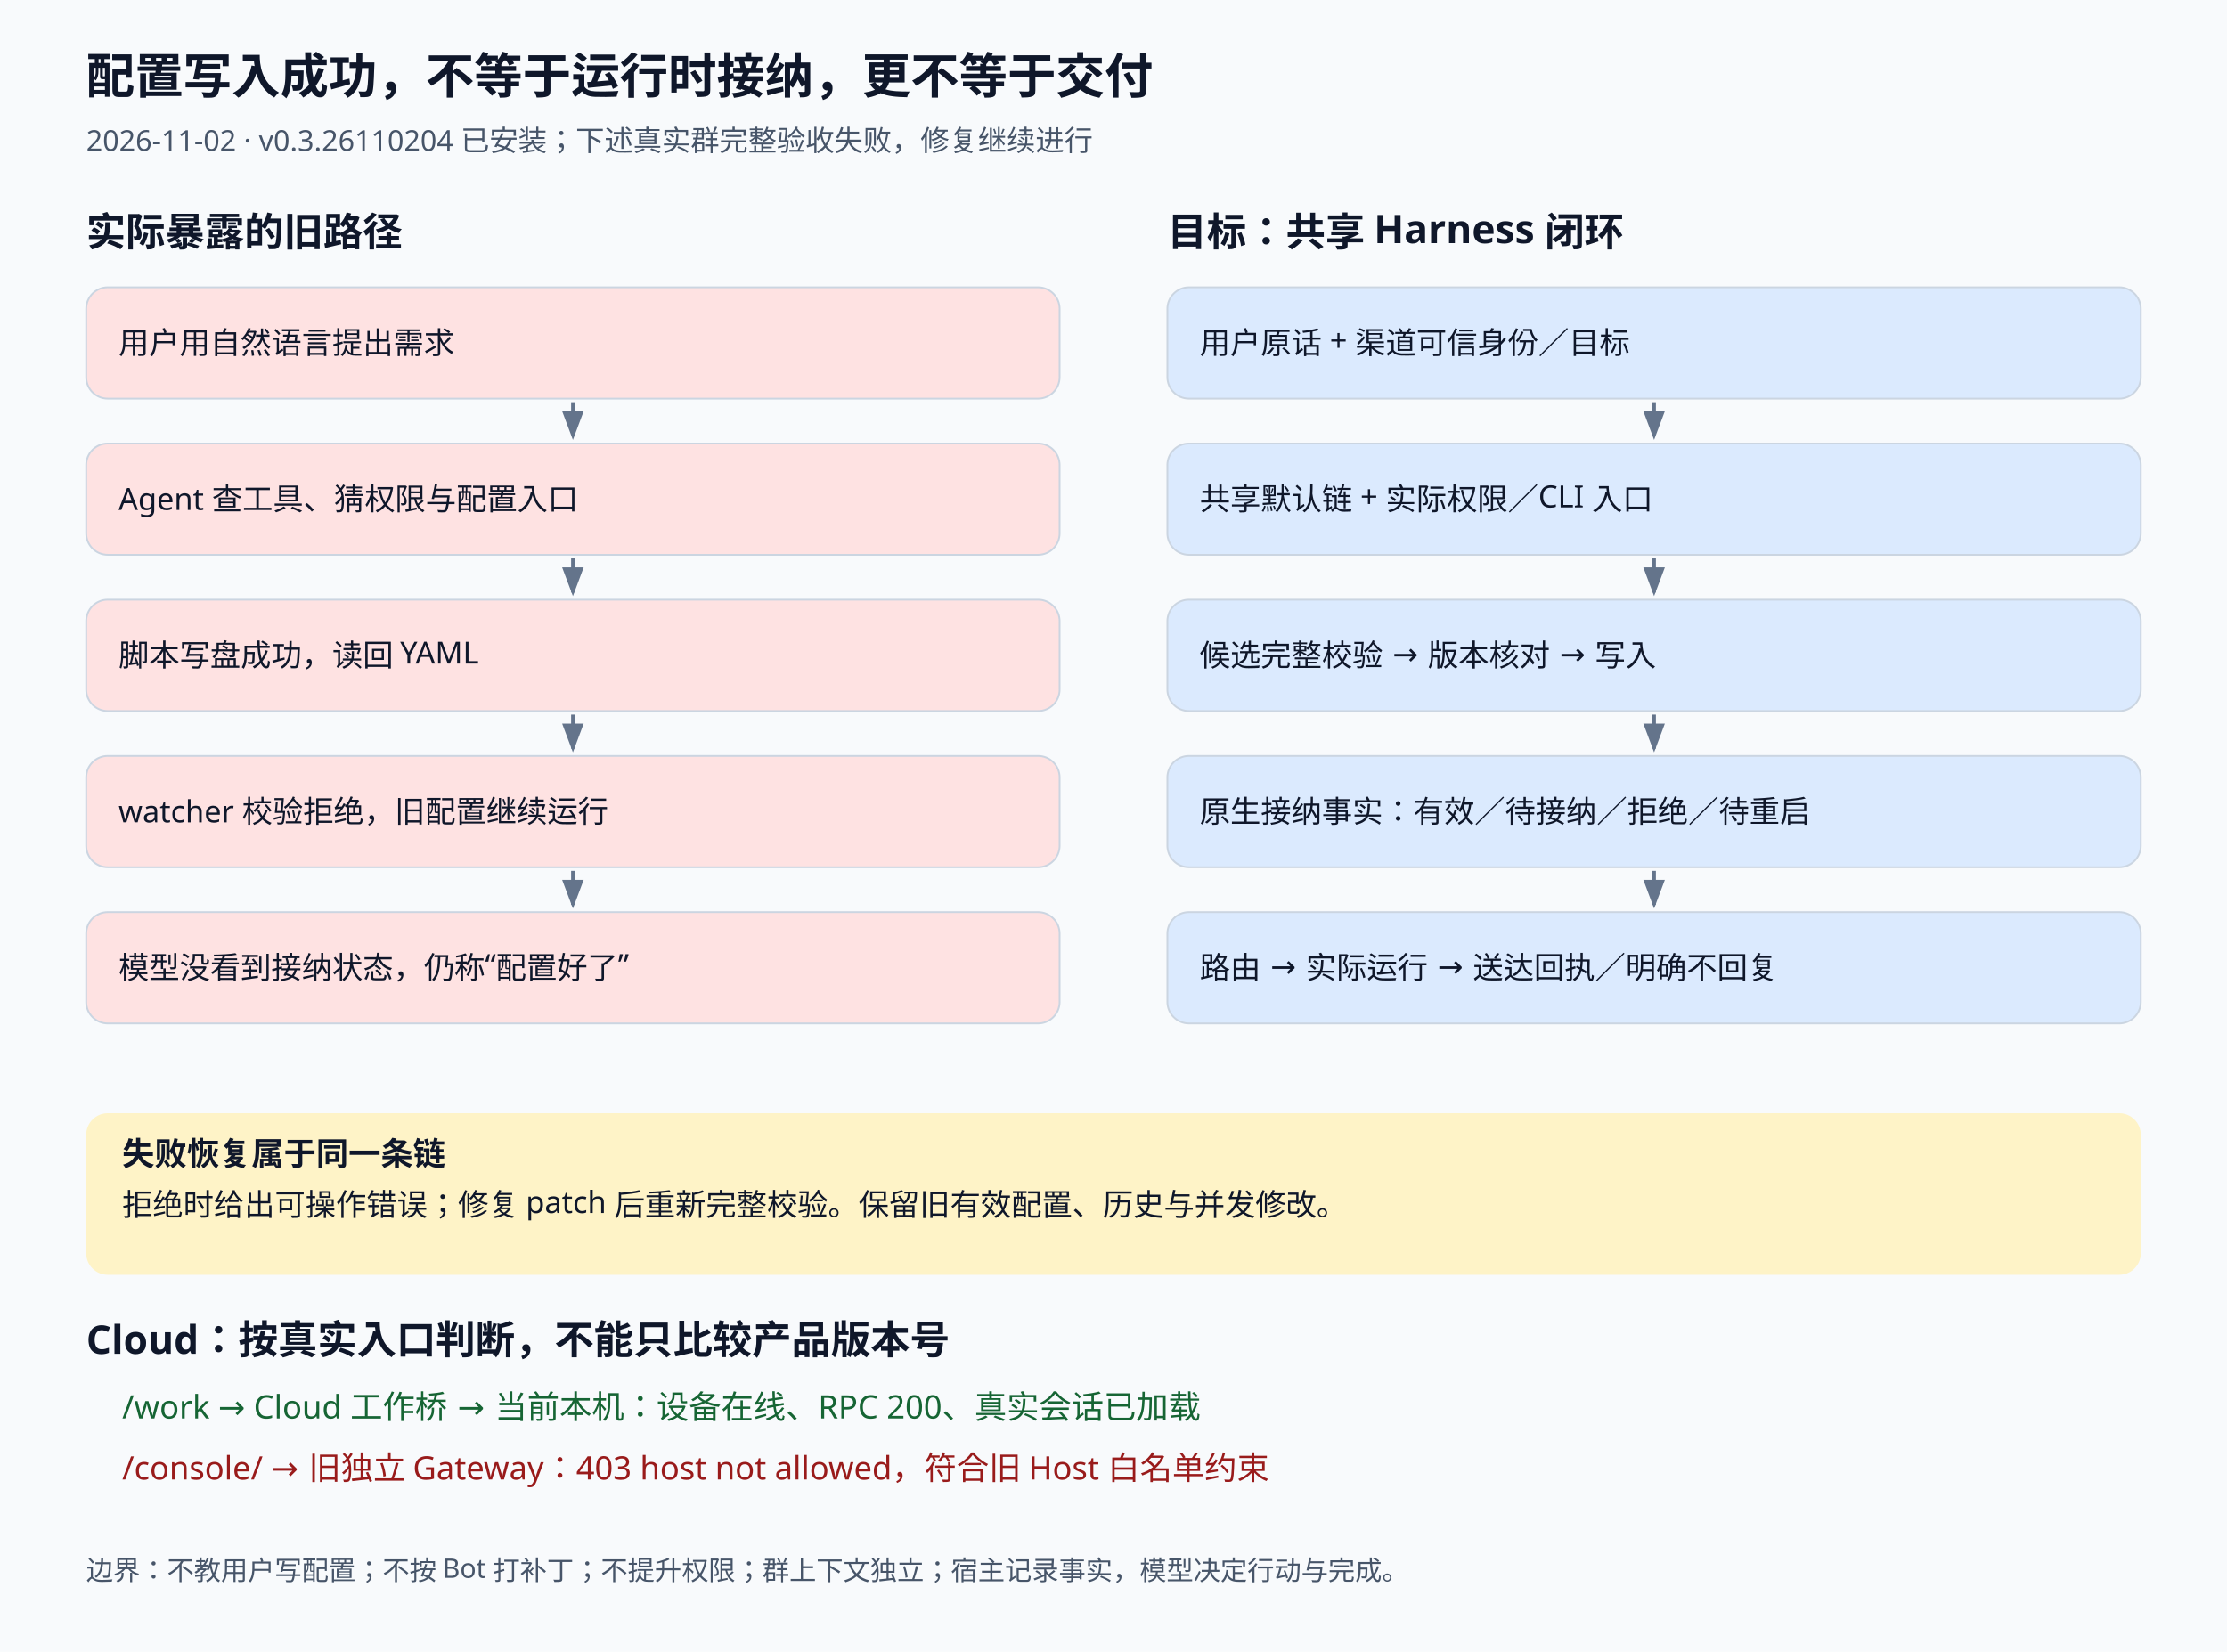
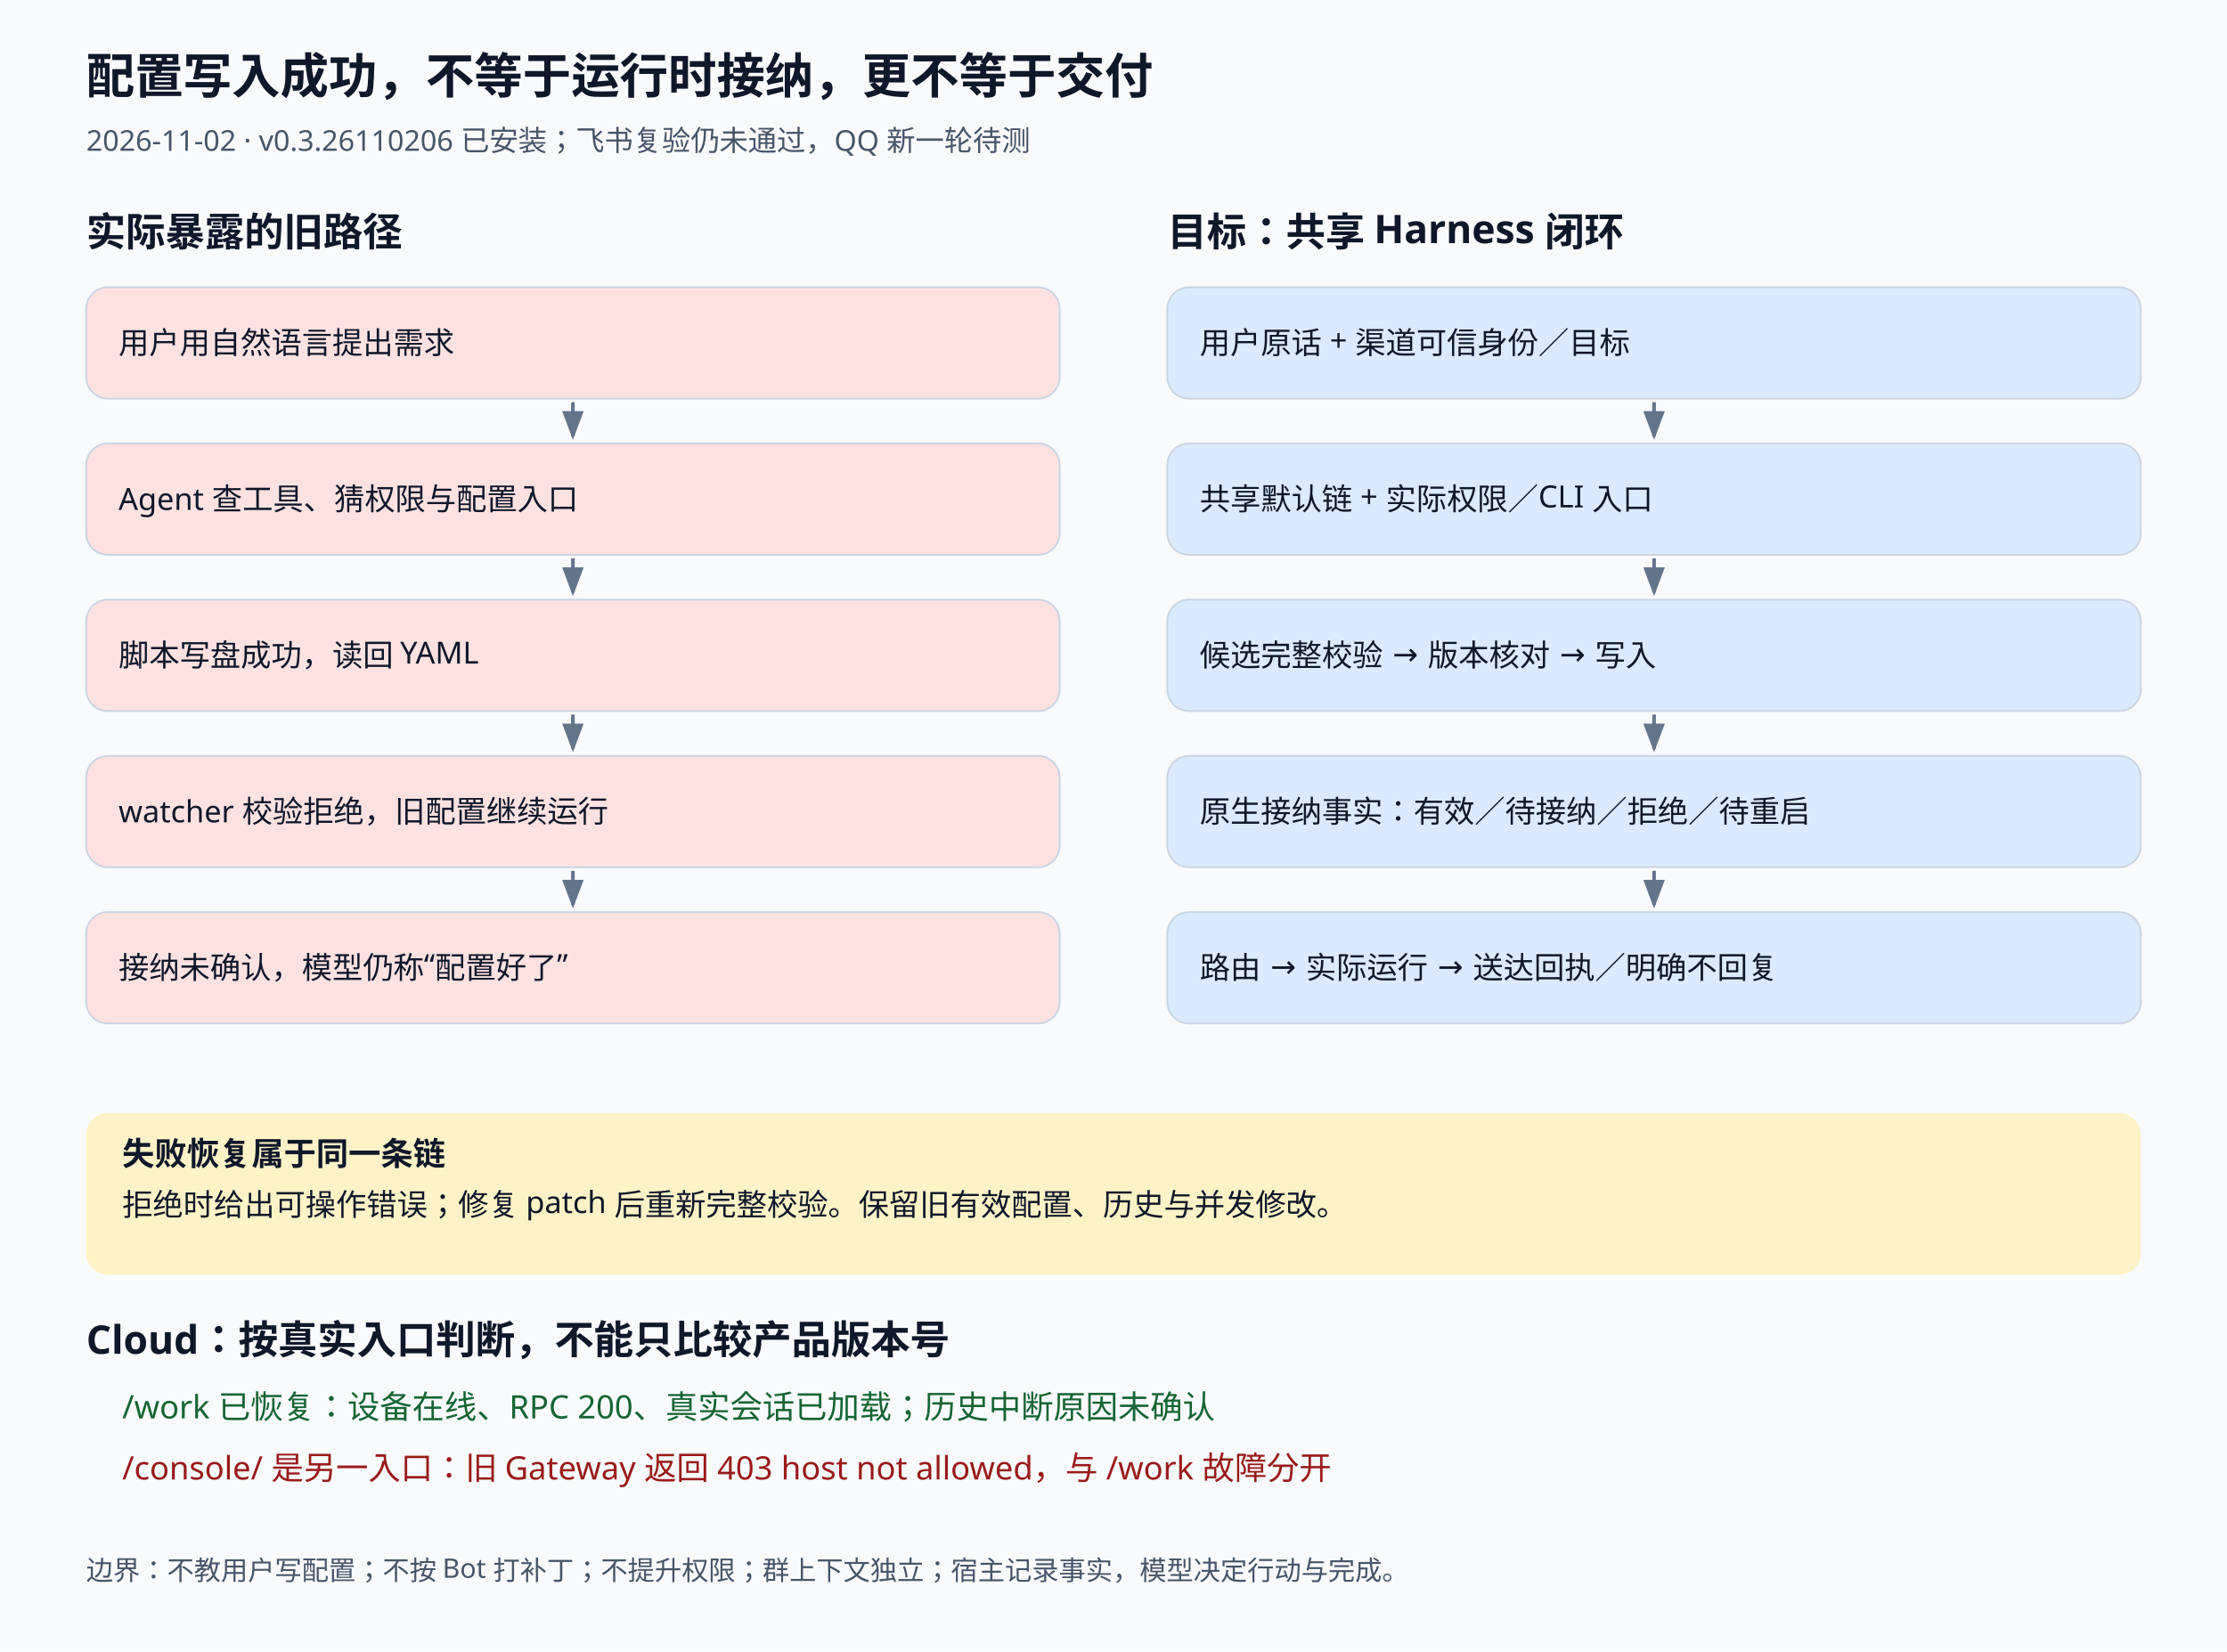
<svg xmlns="http://www.w3.org/2000/svg" width="1240" height="920" viewBox="0 0 1240 920" role="img" aria-labelledby="title desc">
  <defs>
    <marker id="arr" markerWidth="10" markerHeight="10" refX="7" refY="3" orient="auto">
      <path d="M0,0 L0,6 L8,3 z" fill="#64748b" />
    </marker>
  </defs>
  <rect width="1240" height="920" fill="#f8fafc" />
  <g font-family="PingFang SC, Microsoft YaHei, sans-serif" fill="#0f172a">
    <text x="48" y="52" font-size="27" font-weight="700">配置写入成功，不等于运行时接纳，更不等于交付</text>
-     <text x="48" y="84" font-size="16" fill="#475569">2026-11-02 · v0.3.26110204 已安装；下述真实群完整验收失败，修复继续进行</text>
+     <text x="48" y="84" font-size="16" fill="#475569">2026-11-02 · v0.3.26110206 已安装；飞书复验仍未通过，QQ 新一轮待测</text>
    <text x="48" y="137" font-size="22" font-weight="700">实际暴露的旧路径</text>
    <rect x="48" y="160" width="542" height="62" rx="12" fill="#fee2e2" stroke="#cbd5e1" />
    <text x="66" y="197" font-size="17">用户用自然语言提出需求</text>
    <path d="M319,224 v19" stroke="#64748b" stroke-width="2" marker-end="url(#arr)" />
    <rect x="48" y="247" width="542" height="62" rx="12" fill="#fee2e2" stroke="#cbd5e1" />
    <text x="66" y="284" font-size="17">Agent 查工具、猜权限与配置入口</text>
    <path d="M319,311 v19" stroke="#64748b" stroke-width="2" marker-end="url(#arr)" />
    <rect x="48" y="334" width="542" height="62" rx="12" fill="#fee2e2" stroke="#cbd5e1" />
    <text x="66" y="371" font-size="17">脚本写盘成功，读回 YAML</text>
    <path d="M319,398 v19" stroke="#64748b" stroke-width="2" marker-end="url(#arr)" />
    <rect x="48" y="421" width="542" height="62" rx="12" fill="#fee2e2" stroke="#cbd5e1" />
    <text x="66" y="458" font-size="17">watcher 校验拒绝，旧配置继续运行</text>
    <path d="M319,485 v19" stroke="#64748b" stroke-width="2" marker-end="url(#arr)" />
    <rect x="48" y="508" width="542" height="62" rx="12" fill="#fee2e2" stroke="#cbd5e1" />
-     <text x="66" y="545" font-size="17">模型没看到接纳状态，仍称“配置好了”</text>
+     <text x="66" y="545" font-size="17">接纳未确认，模型仍称“配置好了”</text>
    <text x="650" y="137" font-size="22" font-weight="700">目标：共享 Harness 闭环</text>
    <rect x="650" y="160" width="542" height="62" rx="12" fill="#dbeafe" stroke="#cbd5e1" />
    <text x="668" y="197" font-size="17">用户原话 + 渠道可信身份／目标</text>
    <path d="M921,224 v19" stroke="#64748b" stroke-width="2" marker-end="url(#arr)" />
    <rect x="650" y="247" width="542" height="62" rx="12" fill="#dbeafe" stroke="#cbd5e1" />
    <text x="668" y="284" font-size="17">共享默认链 + 实际权限／CLI 入口</text>
    <path d="M921,311 v19" stroke="#64748b" stroke-width="2" marker-end="url(#arr)" />
    <rect x="650" y="334" width="542" height="62" rx="12" fill="#dbeafe" stroke="#cbd5e1" />
    <text x="668" y="371" font-size="17">候选完整校验 → 版本核对 → 写入</text>
    <path d="M921,398 v19" stroke="#64748b" stroke-width="2" marker-end="url(#arr)" />
    <rect x="650" y="421" width="542" height="62" rx="12" fill="#dbeafe" stroke="#cbd5e1" />
    <text x="668" y="458" font-size="17">原生接纳事实：有效／待接纳／拒绝／待重启</text>
    <path d="M921,485 v19" stroke="#64748b" stroke-width="2" marker-end="url(#arr)" />
    <rect x="650" y="508" width="542" height="62" rx="12" fill="#dbeafe" stroke="#cbd5e1" />
    <text x="668" y="545" font-size="17">路由 → 实际运行 → 送达回执／明确不回复</text>
    <rect x="48" y="620" width="1144" height="90" rx="12" fill="#fef3c7" />
    <text x="68" y="649" font-size="18" font-weight="700">失败恢复属于同一条链</text>
    <text x="68" y="677" font-size="17">拒绝时给出可操作错误；修复 patch 后重新完整校验。保留旧有效配置、历史与并发修改。</text>
    <text x="48" y="754" font-size="22" font-weight="700">Cloud：按真实入口判断，不能只比较产品版本号</text>
-     <text x="68" y="790" font-size="18" fill="#166534">/work → Cloud 工作桥 → 当前本机：设备在线、RPC 200、真实会话已加载</text>
-     <text x="68" y="824" font-size="18" fill="#991b1b">/console/ → 旧独立 Gateway：403 host not allowed，符合旧 Host 白名单约束</text>
+     <text x="68" y="790" font-size="18" fill="#166534">/work 已恢复：设备在线、RPC 200、真实会话已加载；历史中断原因未确认</text>
+     <text x="68" y="824" font-size="18" fill="#991b1b">/console/ 是另一入口：旧 Gateway 返回 403 host not allowed，与 /work 故障分开</text>
    <text x="48" y="880" font-size="15" fill="#475569">边界：不教用户写配置；不按 Bot 打补丁；不提升权限；群上下文独立；宿主记录事实，模型决定行动与完成。</text>
  </g>
</svg>
